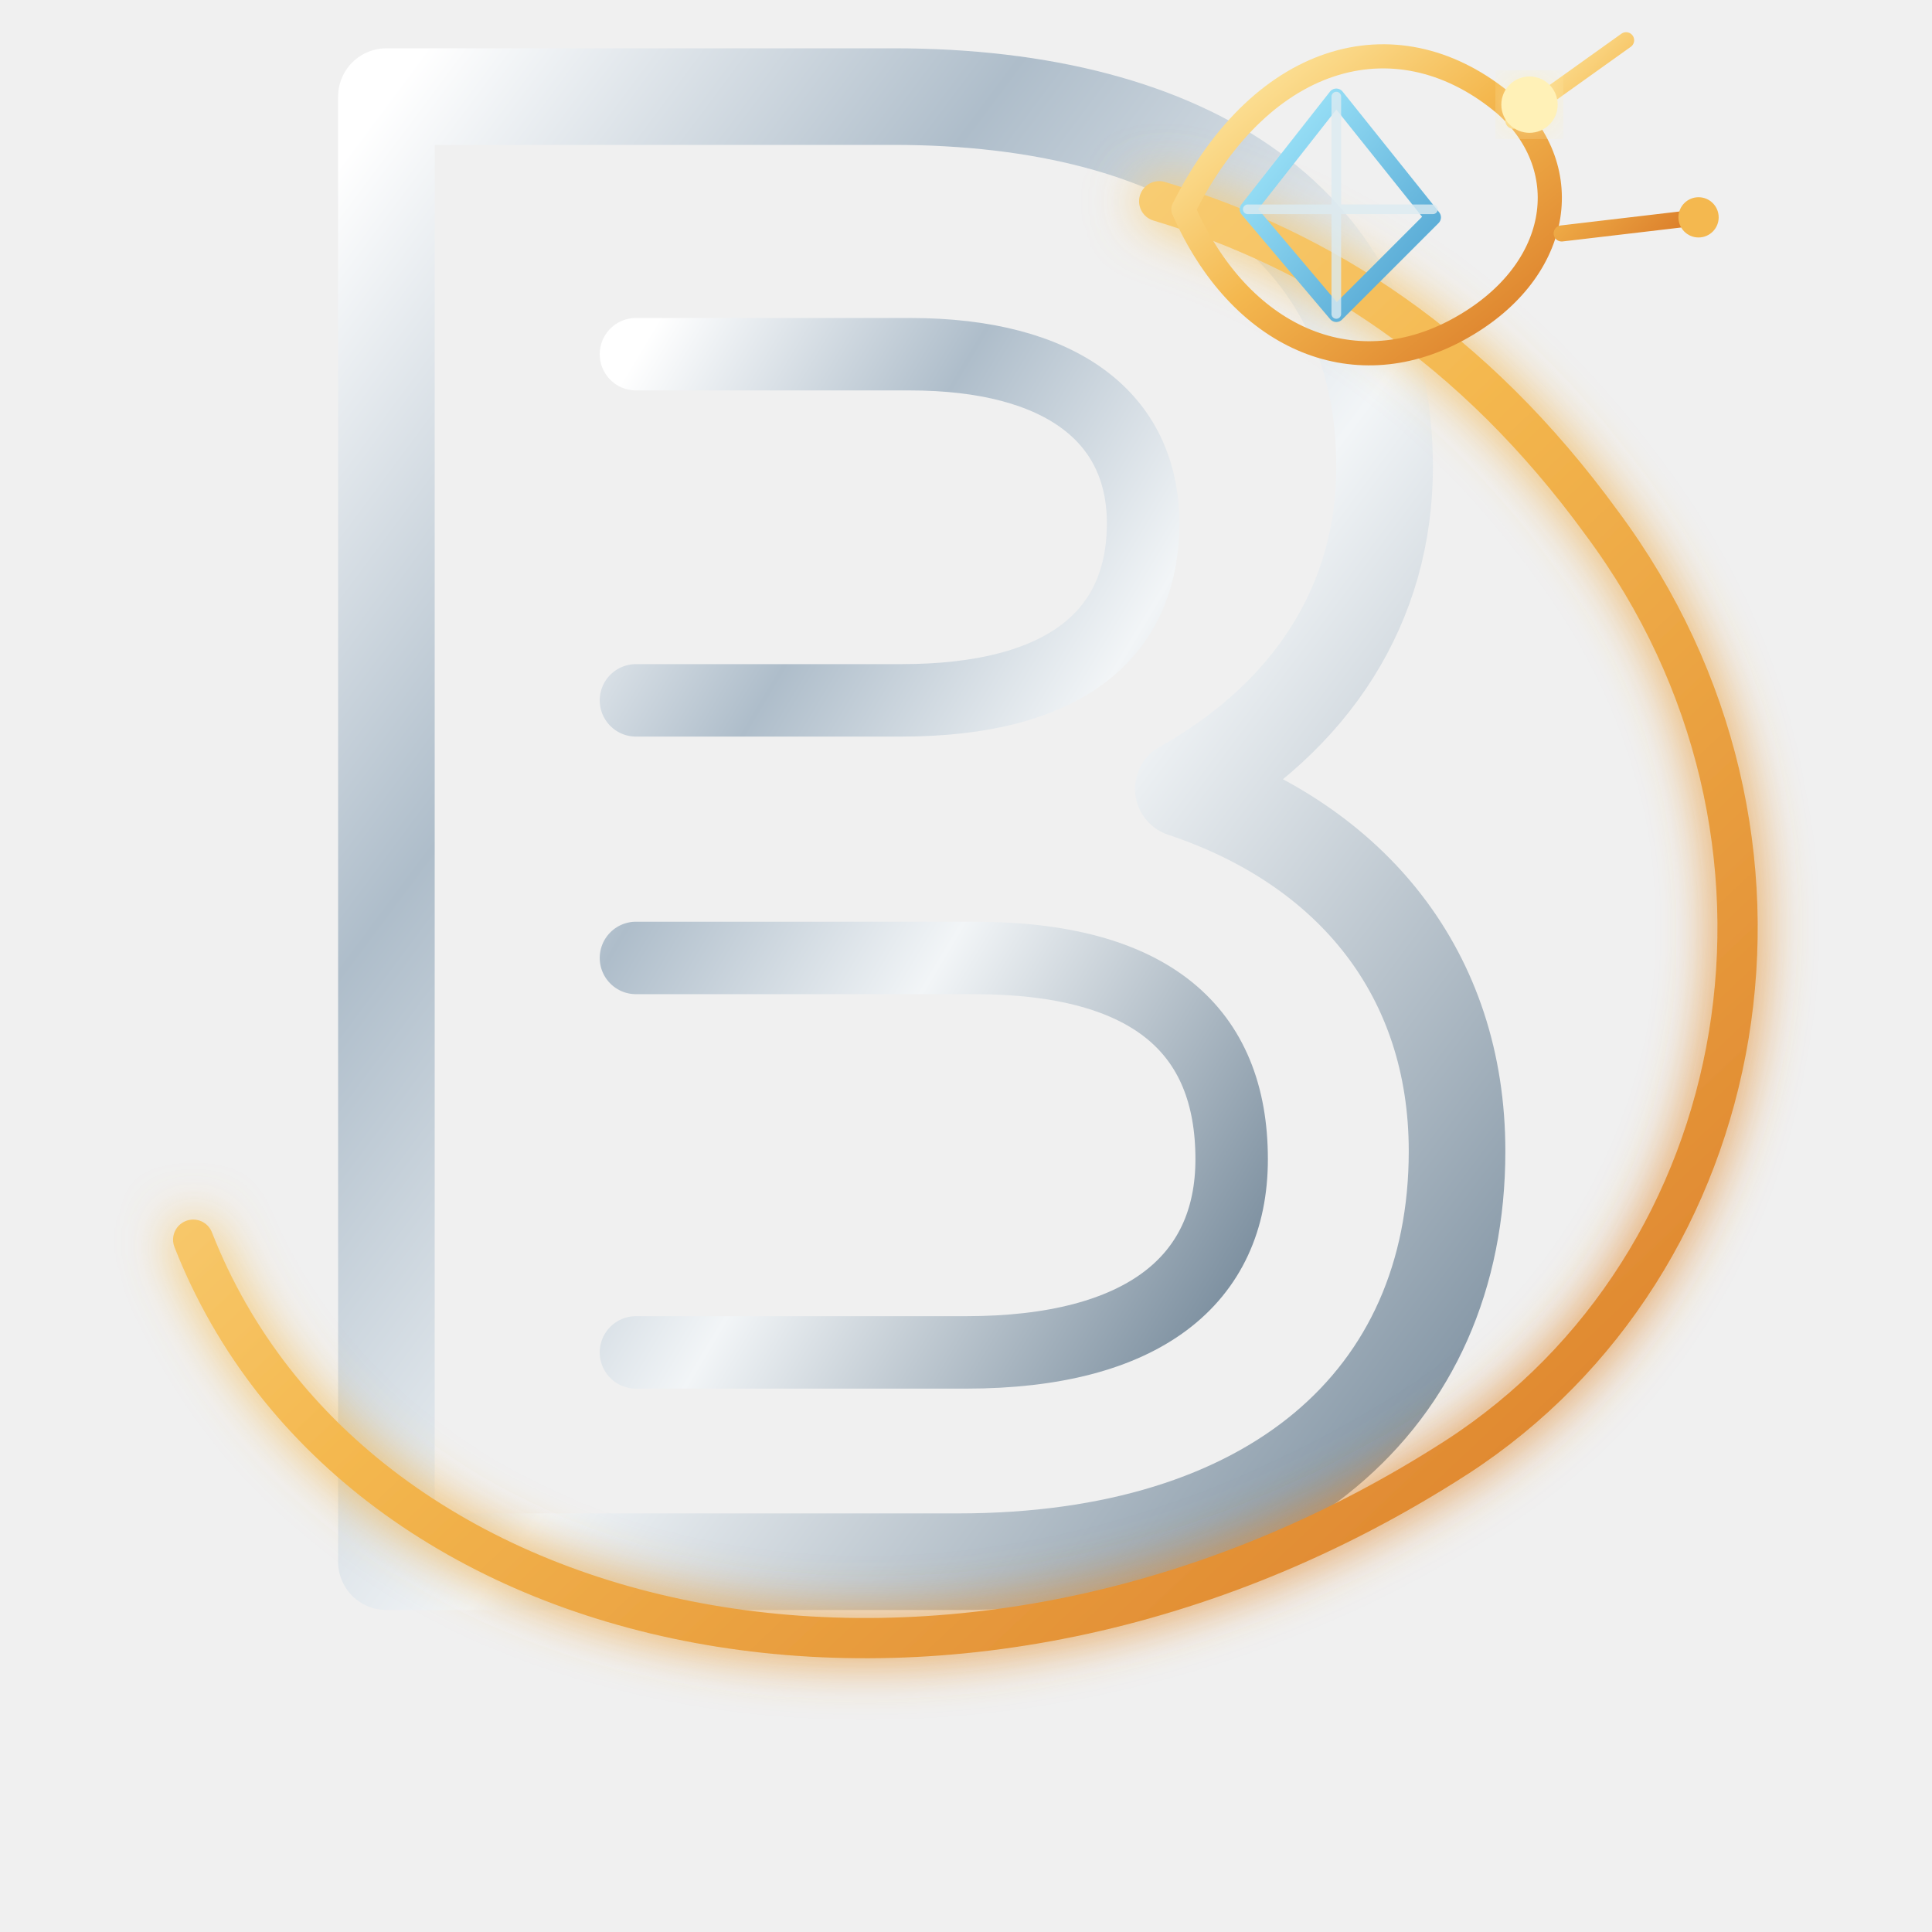
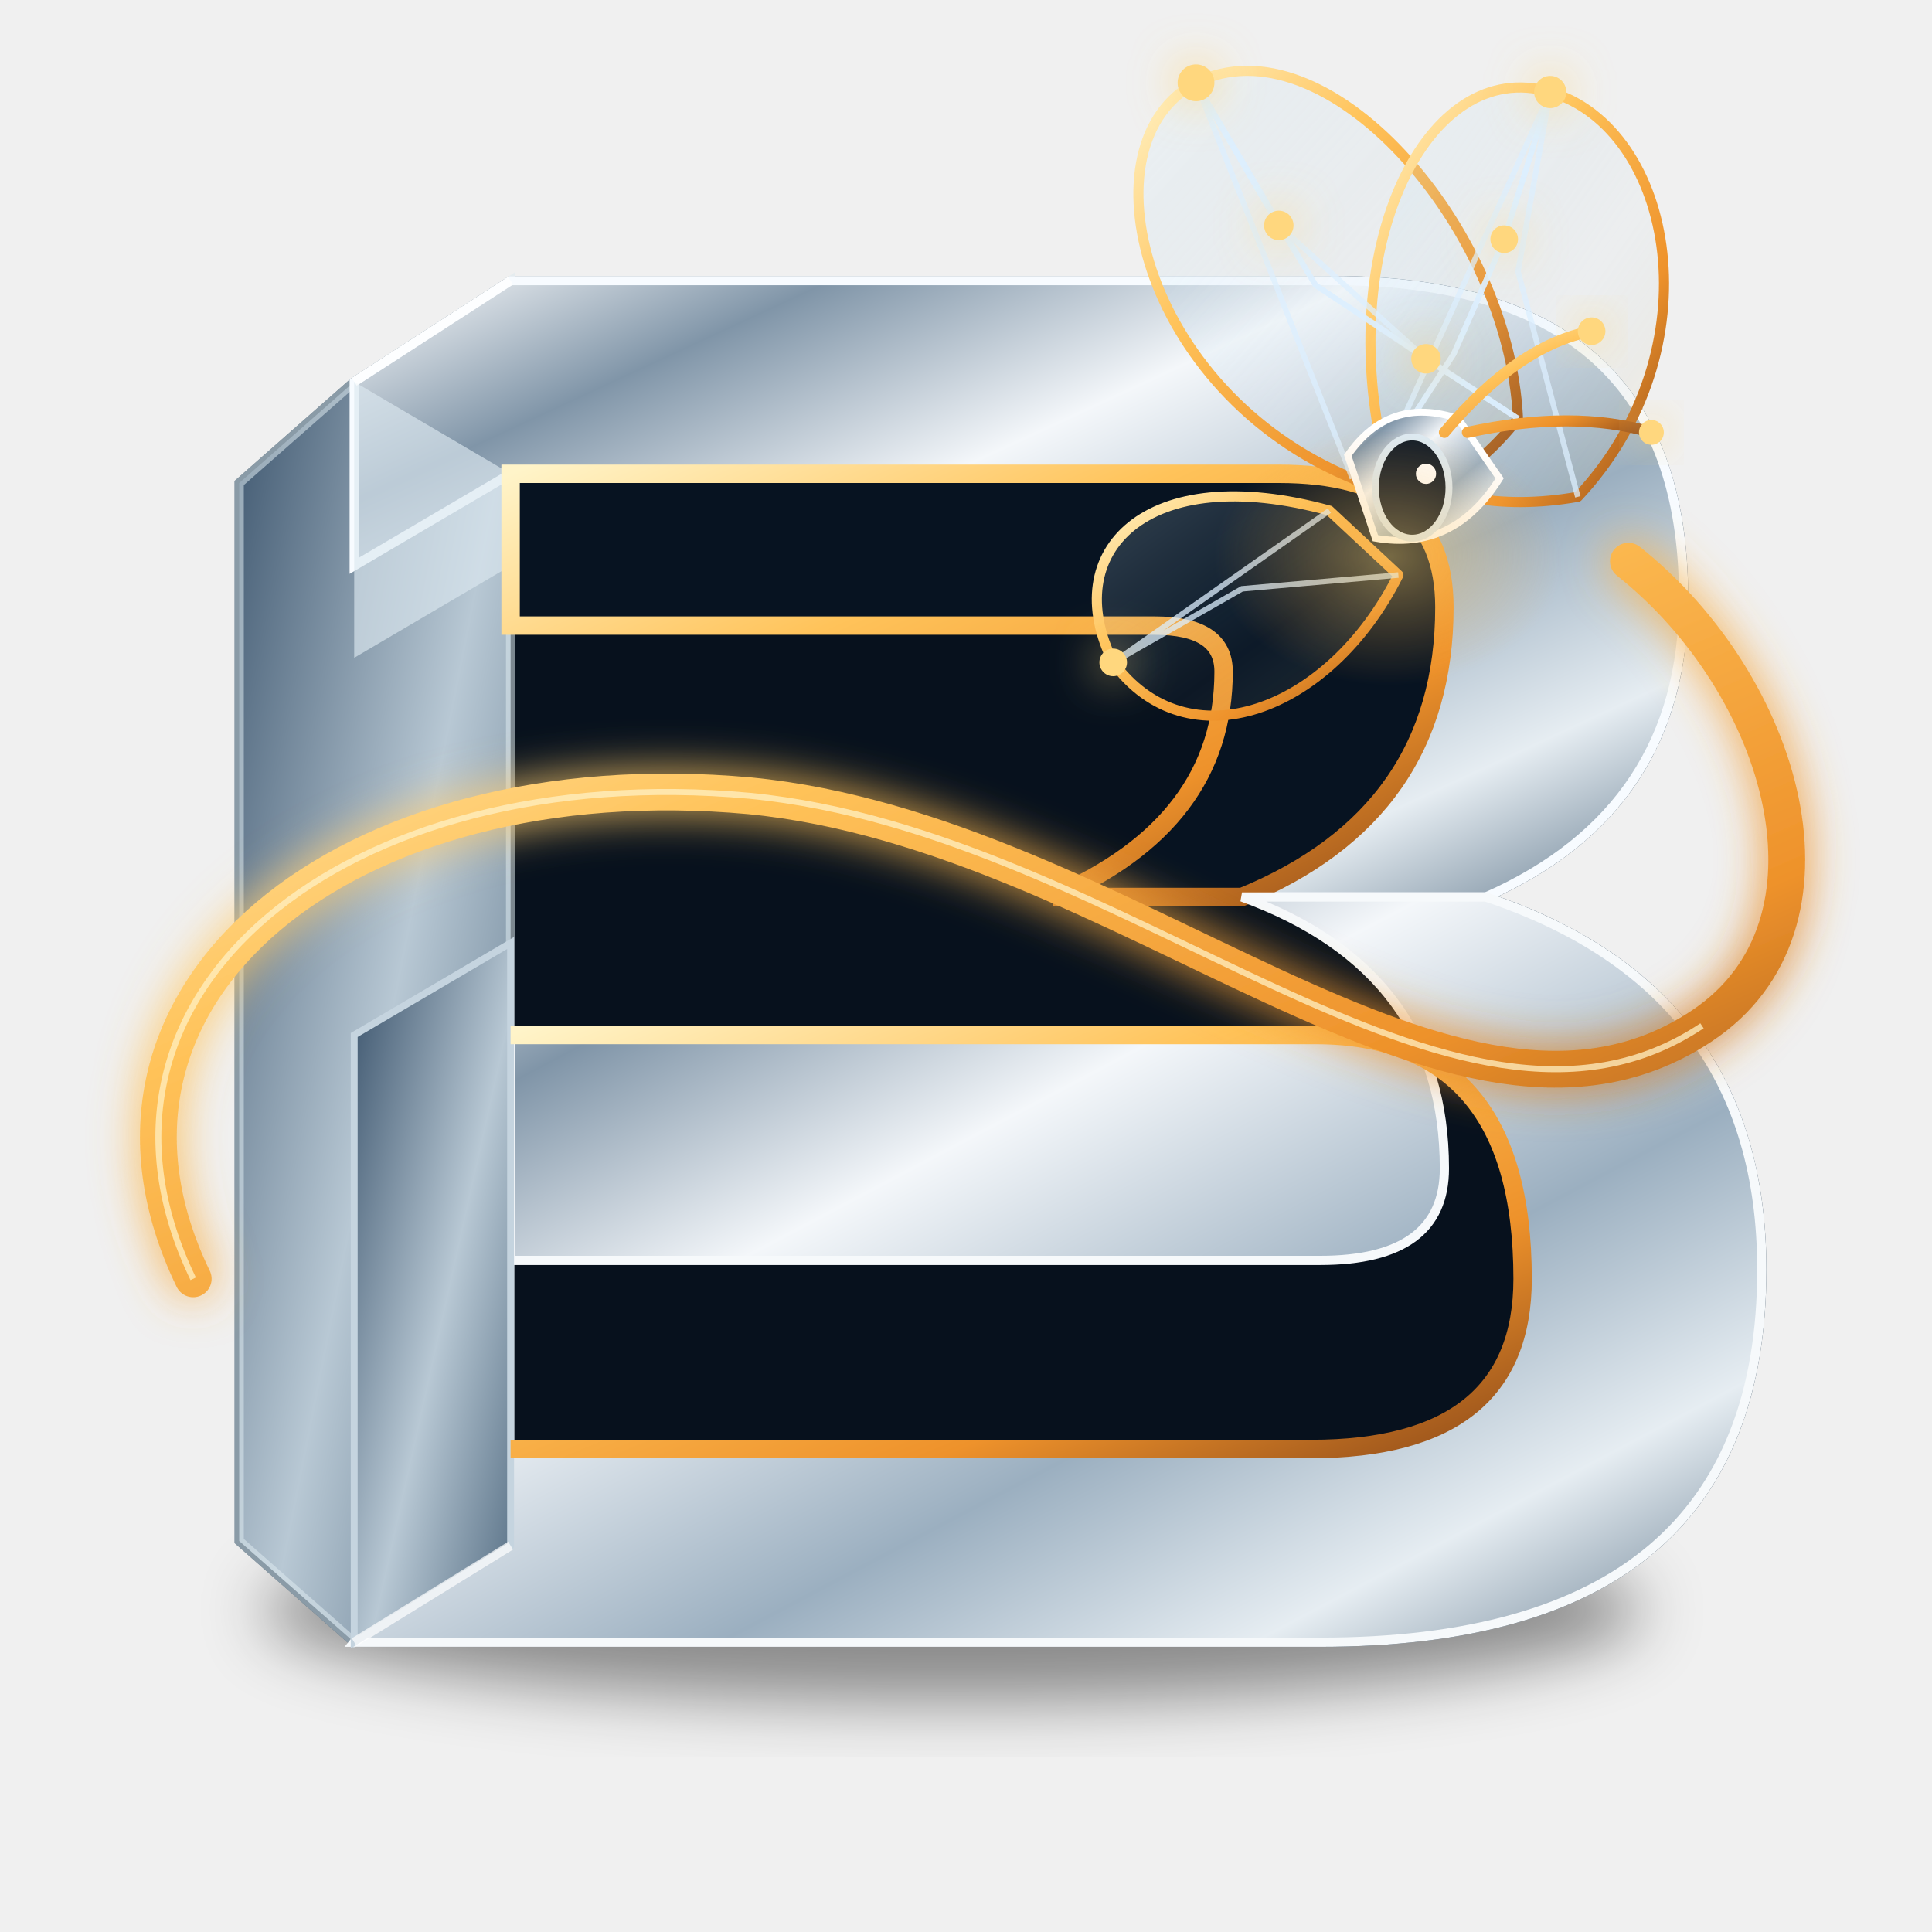
- <svg xmlns="http://www.w3.org/2000/svg" viewBox="0 0 240 240" role="img" aria-labelledby="title desc">
+ <svg xmlns="http://www.w3.org/2000/svg" viewBox="0 0 420 420" role="img" aria-labelledby="title desc">
  <defs>
    <linearGradient id="steel" x1="0" y1="0" x2="1" y2="1">
      <stop stop-color="#fff" />
-       <stop offset=".28" stop-color="#aebdca" />
-       <stop offset=".56" stop-color="#f2f5f7" />
-       <stop offset="1" stop-color="#75899a" />
+       <stop offset=".18" stop-color="#8095a8" />
+       <stop offset=".38" stop-color="#f4f7fa" />
+       <stop offset=".63" stop-color="#9bafc0" />
+       <stop offset=".82" stop-color="#e6edf2" />
+       <stop offset="1" stop-color="#61788c" />
+     </linearGradient>
+     <linearGradient id="side" x1="0" y1="0" x2="1" y2="1">
+       <stop stop-color="#38516a" />
+       <stop offset=".55" stop-color="#b8c8d4" />
+       <stop offset="1" stop-color="#536c82" />
    </linearGradient>
    <linearGradient id="gold" x1="0" y1="0" x2="1" y2="1">
-       <stop stop-color="#fff0b1" />
-       <stop offset=".48" stop-color="#f4b84f" />
-       <stop offset="1" stop-color="#d97927" />
+       <stop stop-color="#fff4c9" />
+       <stop offset=".35" stop-color="#ffc35a" />
+       <stop offset=".72" stop-color="#ee922b" />
+       <stop offset="1" stop-color="#8f4b19" />
    </linearGradient>
-     <linearGradient id="cyan" x1="0" y1="0" x2="1" y2="1">
-       <stop stop-color="#a8edff" />
-       <stop offset="1" stop-color="#4b9fce" />
+     <linearGradient id="wing" x1="0" y1="0" x2="1" y2="1">
+       <stop stop-color="#d9f2ff" stop-opacity=".9" />
+       <stop offset=".6" stop-color="#8eb9d4" stop-opacity=".18" />
+       <stop offset="1" stop-color="#ffc65f" stop-opacity=".65" />
    </linearGradient>
-     <filter id="glow">
-       <feGaussianBlur stdDeviation="3.2" result="b" />
+     <radialGradient id="glow">
+       <stop stop-color="#ffd36f" stop-opacity=".75" />
+       <stop offset="1" stop-color="#f5a53c" stop-opacity="0" />
+     </radialGradient>
+     <filter id="softGlow" x="-80%" y="-80%" width="260%" height="260%">
+       <feGaussianBlur stdDeviation="5" result="blur" />
      <feMerge>
-         <feMergeNode in="b" />
+         <feMergeNode in="blur" />
        <feMergeNode in="SourceGraphic" />
      </feMerge>
    </filter>
+     <filter id="shadow" x="-30%" y="-30%" width="160%" height="160%">
+       <feGaussianBlur stdDeviation="7" />
+     </filter>
  </defs>
-   <g fill="none" stroke-linejoin="round" stroke-linecap="round">
-     <path d="M48 46V194H119C158 194 181 174 181 143C181 121 168 105 147 98C163 89 172 75 172 58C172 28 148 12 111 12H48Z" stroke="url(#steel)" stroke-width="12" />
-     <path d="M79 44H113C132 44 142 52 142 65C142 79 132 87 112 87H79M79 119H121C143 119 153 128 153 144C153 159 142 168 120 168H79" stroke="url(#steel)" stroke-width="9" />
-     <path d="M24 154C44 205 119 221 181 181C218 157 228 104 199 65C183 43 164 31 144 25" stroke="url(#gold)" stroke-width="5" filter="url(#glow)" />
-     <path d="M147 26C157 6 174 2 187 13C196 21 194 34 181 41C168 48 154 42 147 26Z" stroke="url(#gold)" stroke-width="3" />
-     <path d="M155 26 166 12 178 27 166 39Z" stroke="url(#cyan)" stroke-width="2" />
-     <path d="M166 12 166 39M155 26H178" stroke="#dcebf1" stroke-width="1.2" opacity=".8" />
-     <path d="M188 15 202 5M194 29 211 27" stroke="url(#gold)" stroke-width="2" />
+   <ellipse cx="207" cy="350" rx="150" ry="20" fill="#000" opacity=".42" filter="url(#shadow)" />
+   <path d="M77 83 111 61 290 61Q366 61 366 130Q366 176 323 195Q383 215 383 276Q383 357 287 357H77L52 335V105Z" fill="#07111d" stroke="#253c50" stroke-width="2" />
+   <path d="M77 83 111 61V336L77 357 52 335V105Z" fill="url(#side)" stroke="#dce8ef" stroke-opacity=".55" stroke-width="2" />
+   <path d="M77 83 111 61H290Q366 61 366 130Q366 176 323 195H270Q314 177 314 132Q314 103 278 103H111L77 123Z" fill="url(#steel)" stroke="#f7fbff" stroke-width="2" />
+   <path d="M77 83 111 103V123L77 143Z" fill="#dce8ef" opacity=".65" />
+   <path d="M111 103H278Q314 103 314 132Q314 177 270 195H229Q266 179 266 146Q266 136 251 136H111Z" fill="#071321" stroke="url(#gold)" stroke-width="4" />
+   <path d="M111 225H286Q331 225 331 278Q331 315 285 315H111L77 357H287Q383 357 383 276Q383 215 323 195H270Q314 211 314 254Q314 274 287 274H111Z" fill="url(#steel)" stroke="#f6f9fb" stroke-width="2" />
+   <path d="M77 225 111 205V336L77 357Z" fill="url(#side)" stroke="#c5d4df" stroke-width="1.5" />
+   <path d="M111 225H286Q331 225 331 278Q331 315 285 315H111" fill="none" stroke="url(#gold)" stroke-width="4" />
+   <path d="M77 83 111 61M77 357 111 336" stroke="#fff" stroke-opacity=".7" stroke-width="2" />
+   <path d="M42 278C12 216 75 165 163 173C245 181 316 259 370 223C403 201 388 149 354 122" fill="none" stroke="url(#gold)" stroke-width="8" stroke-linecap="round" filter="url(#softGlow)" />
+   <path d="M42 278C12 216 75 165 163 173C245 181 316 259 370 223" fill="none" stroke="#fff0c2" stroke-opacity=".75" stroke-width="1.3" />
+   <g stroke="url(#gold)" stroke-width="2.2" fill="url(#wing)" fill-opacity=".24" stroke-linejoin="round">
+     <path d="M294 104C248 85 235 31 260 18C288 4 328 49 330 91C319 105 306 111 294 104Z" />
+     <path d="M301 100C290 54 310 12 337 20C364 28 373 76 343 108C326 111 311 108 301 100Z" />
+     <path d="M289 111C249 100 230 120 242 144C258 166 289 155 304 125Z" />
  </g>
-   <circle cx="190" cy="13" r="3.5" fill="#fff1b7" filter="url(#glow)" />
-   <circle cx="211" cy="27" r="2.5" fill="#f4b84f" />
+   <g fill="none" stroke="#dceeff" stroke-opacity=".75" stroke-width="1.2">
+     <path d="M294 104 260 18 286 62 330 91M260 18 278 49 310 78 330 91M301 100 337 20 330 59 343 108M337 20 327 52 316 77 301 100M289 111 242 144 270 128 304 125" />
+     <path d="M260 18 278 49 286 62 310 78 330 91M337 20 327 52 316 77 301 100" />
+   </g>
+   <g fill="#ffd77e" filter="url(#softGlow)">
+     <circle cx="260" cy="18" r="4" />
+     <circle cx="278" cy="49" r="3.2" />
+     <circle cx="310" cy="78" r="3.2" />
+     <circle cx="337" cy="20" r="3.5" />
+     <circle cx="327" cy="52" r="3" />
+     <circle cx="242" cy="144" r="3" />
+   </g>
+   <path d="M293 99Q302 86 317 91L326 104Q316 120 299 117Z" fill="url(#steel)" stroke="#fff" stroke-width="1.5" />
+   <ellipse cx="307" cy="106" rx="8" ry="11" fill="#101b28" stroke="#dceaf4" stroke-width="1.5" />
+   <circle cx="310" cy="103" r="2.2" fill="#fff" />
+   <path d="M314 94Q330 75 346 72M319 94Q342 89 359 94" fill="none" stroke="url(#gold)" stroke-width="2.4" stroke-linecap="round" />
+   <circle cx="346" cy="72" r="3" fill="#ffd77e" filter="url(#softGlow)" />
+   <circle cx="359" cy="94" r="2.7" fill="#ffd77e" filter="url(#softGlow)" />
+   <ellipse cx="302" cy="121" rx="38" ry="28" fill="url(#glow)" opacity=".6" />
</svg>
